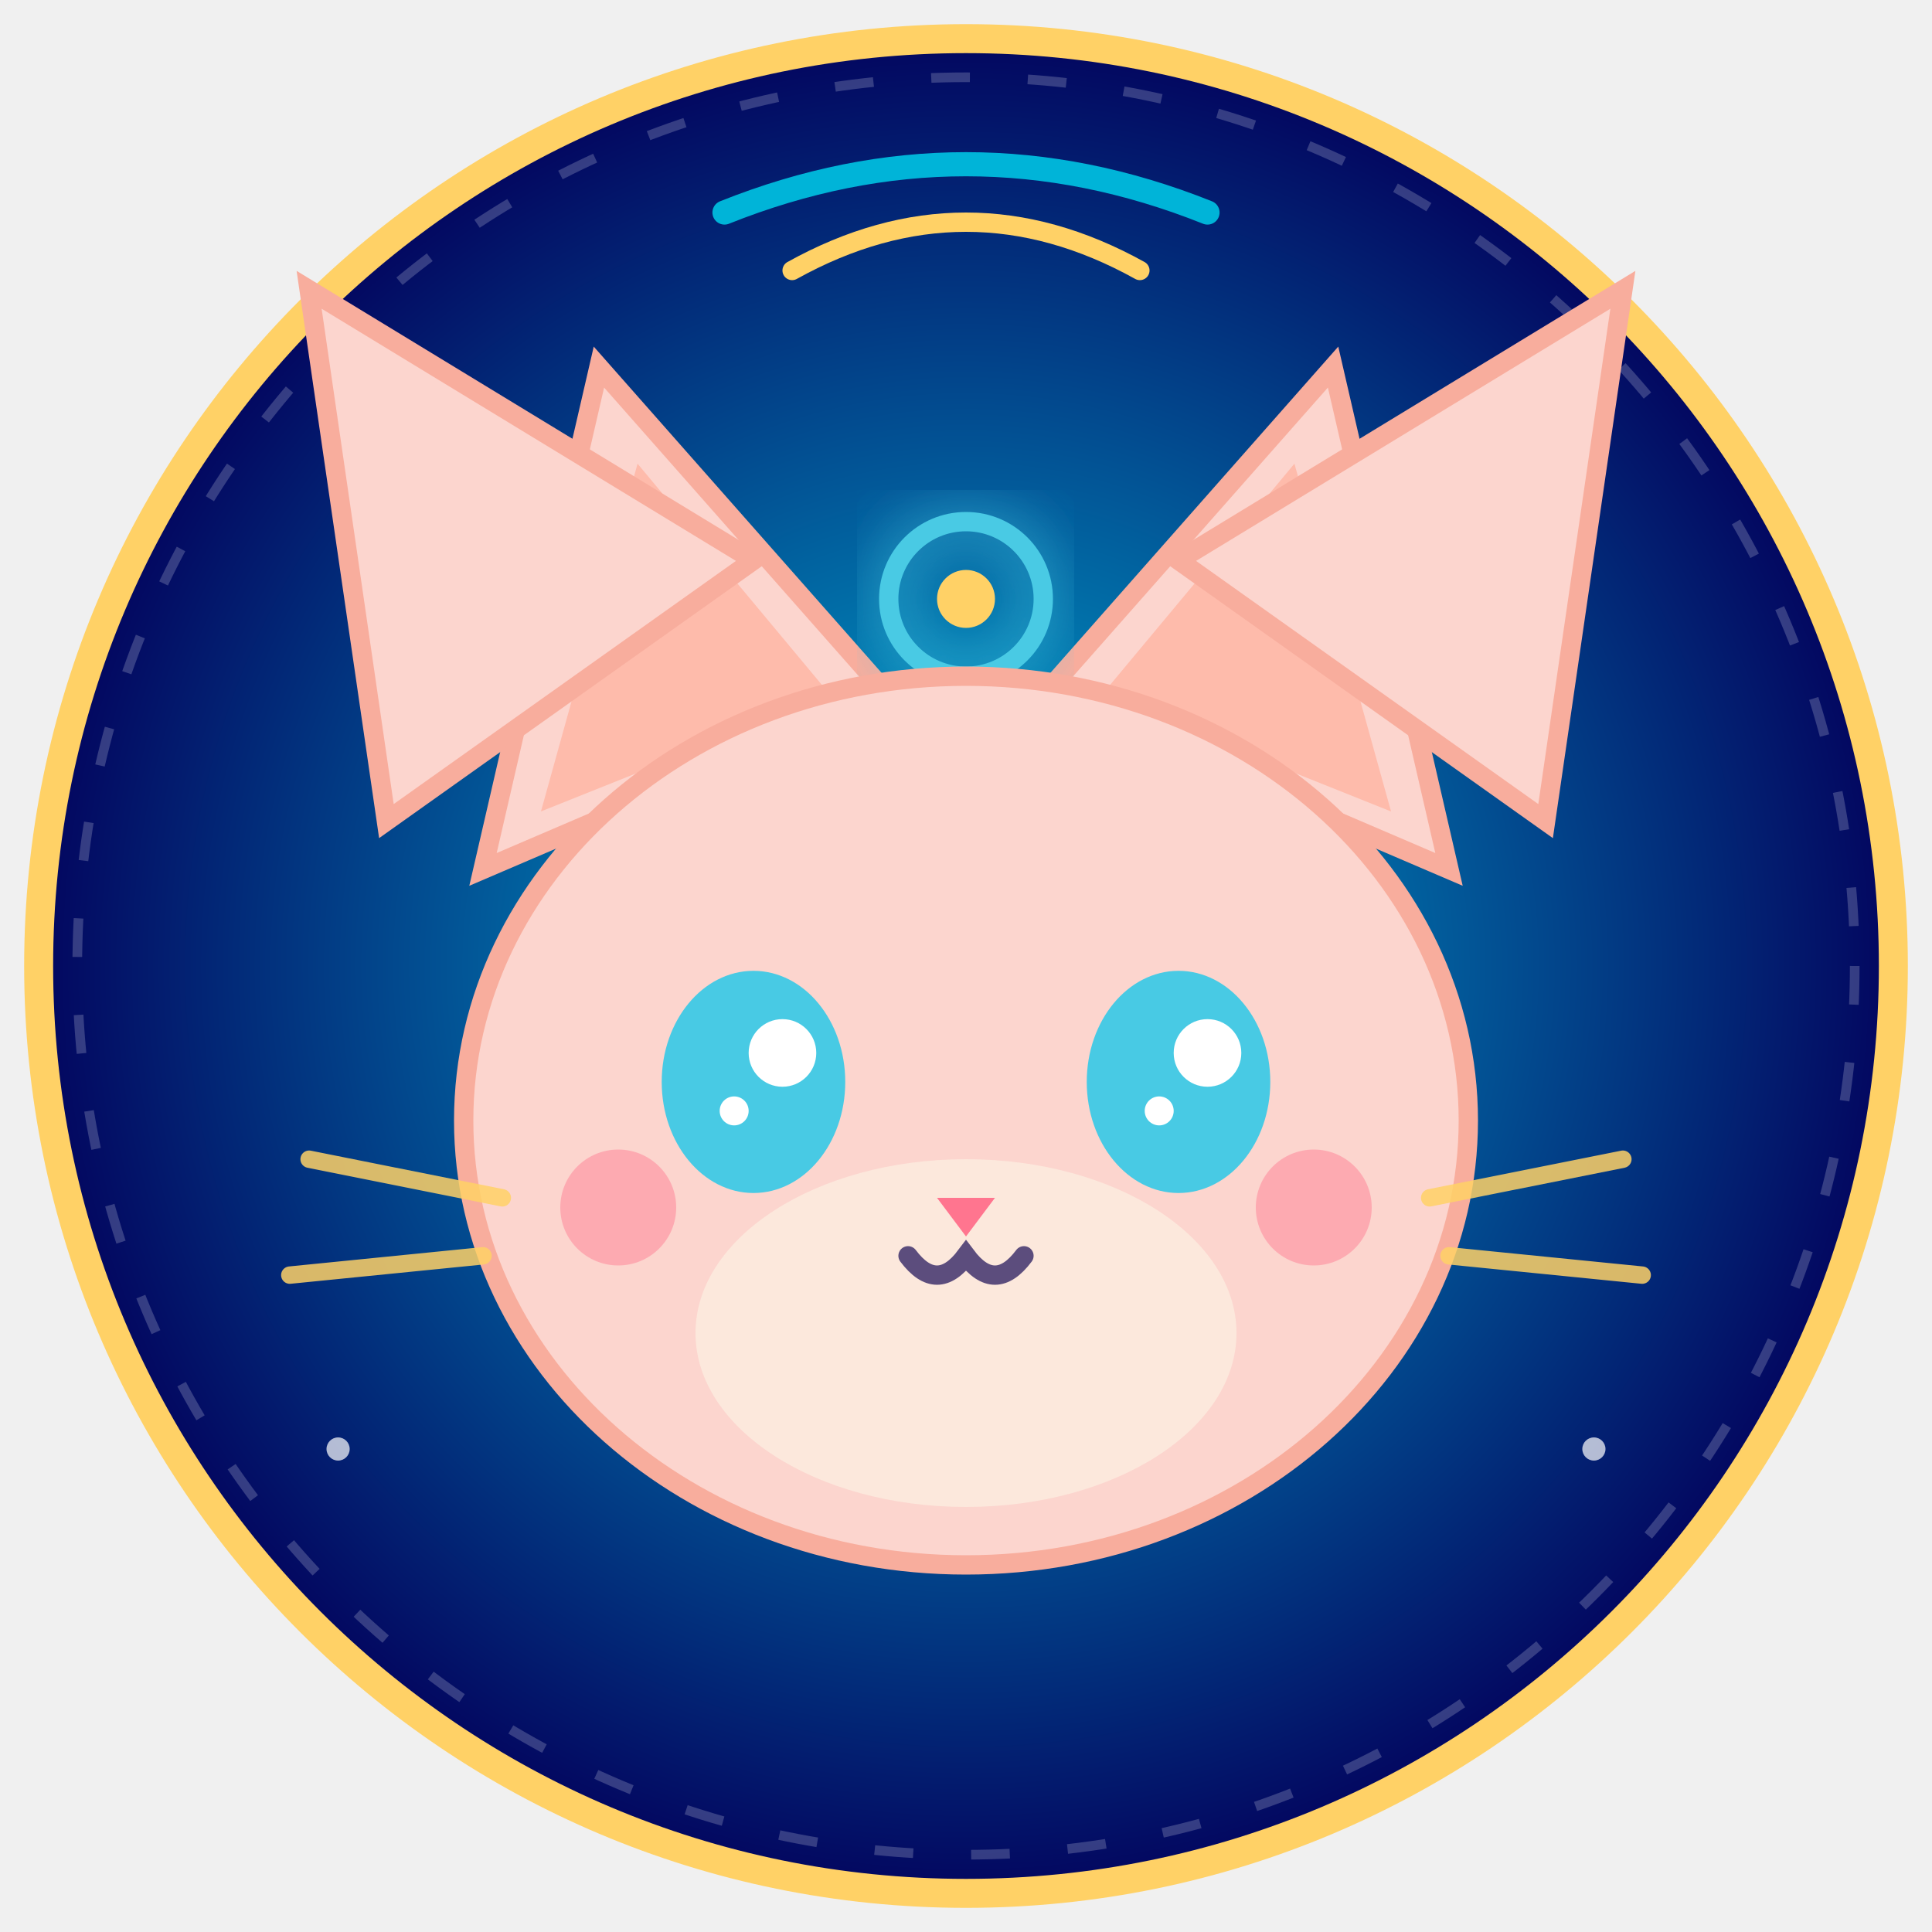
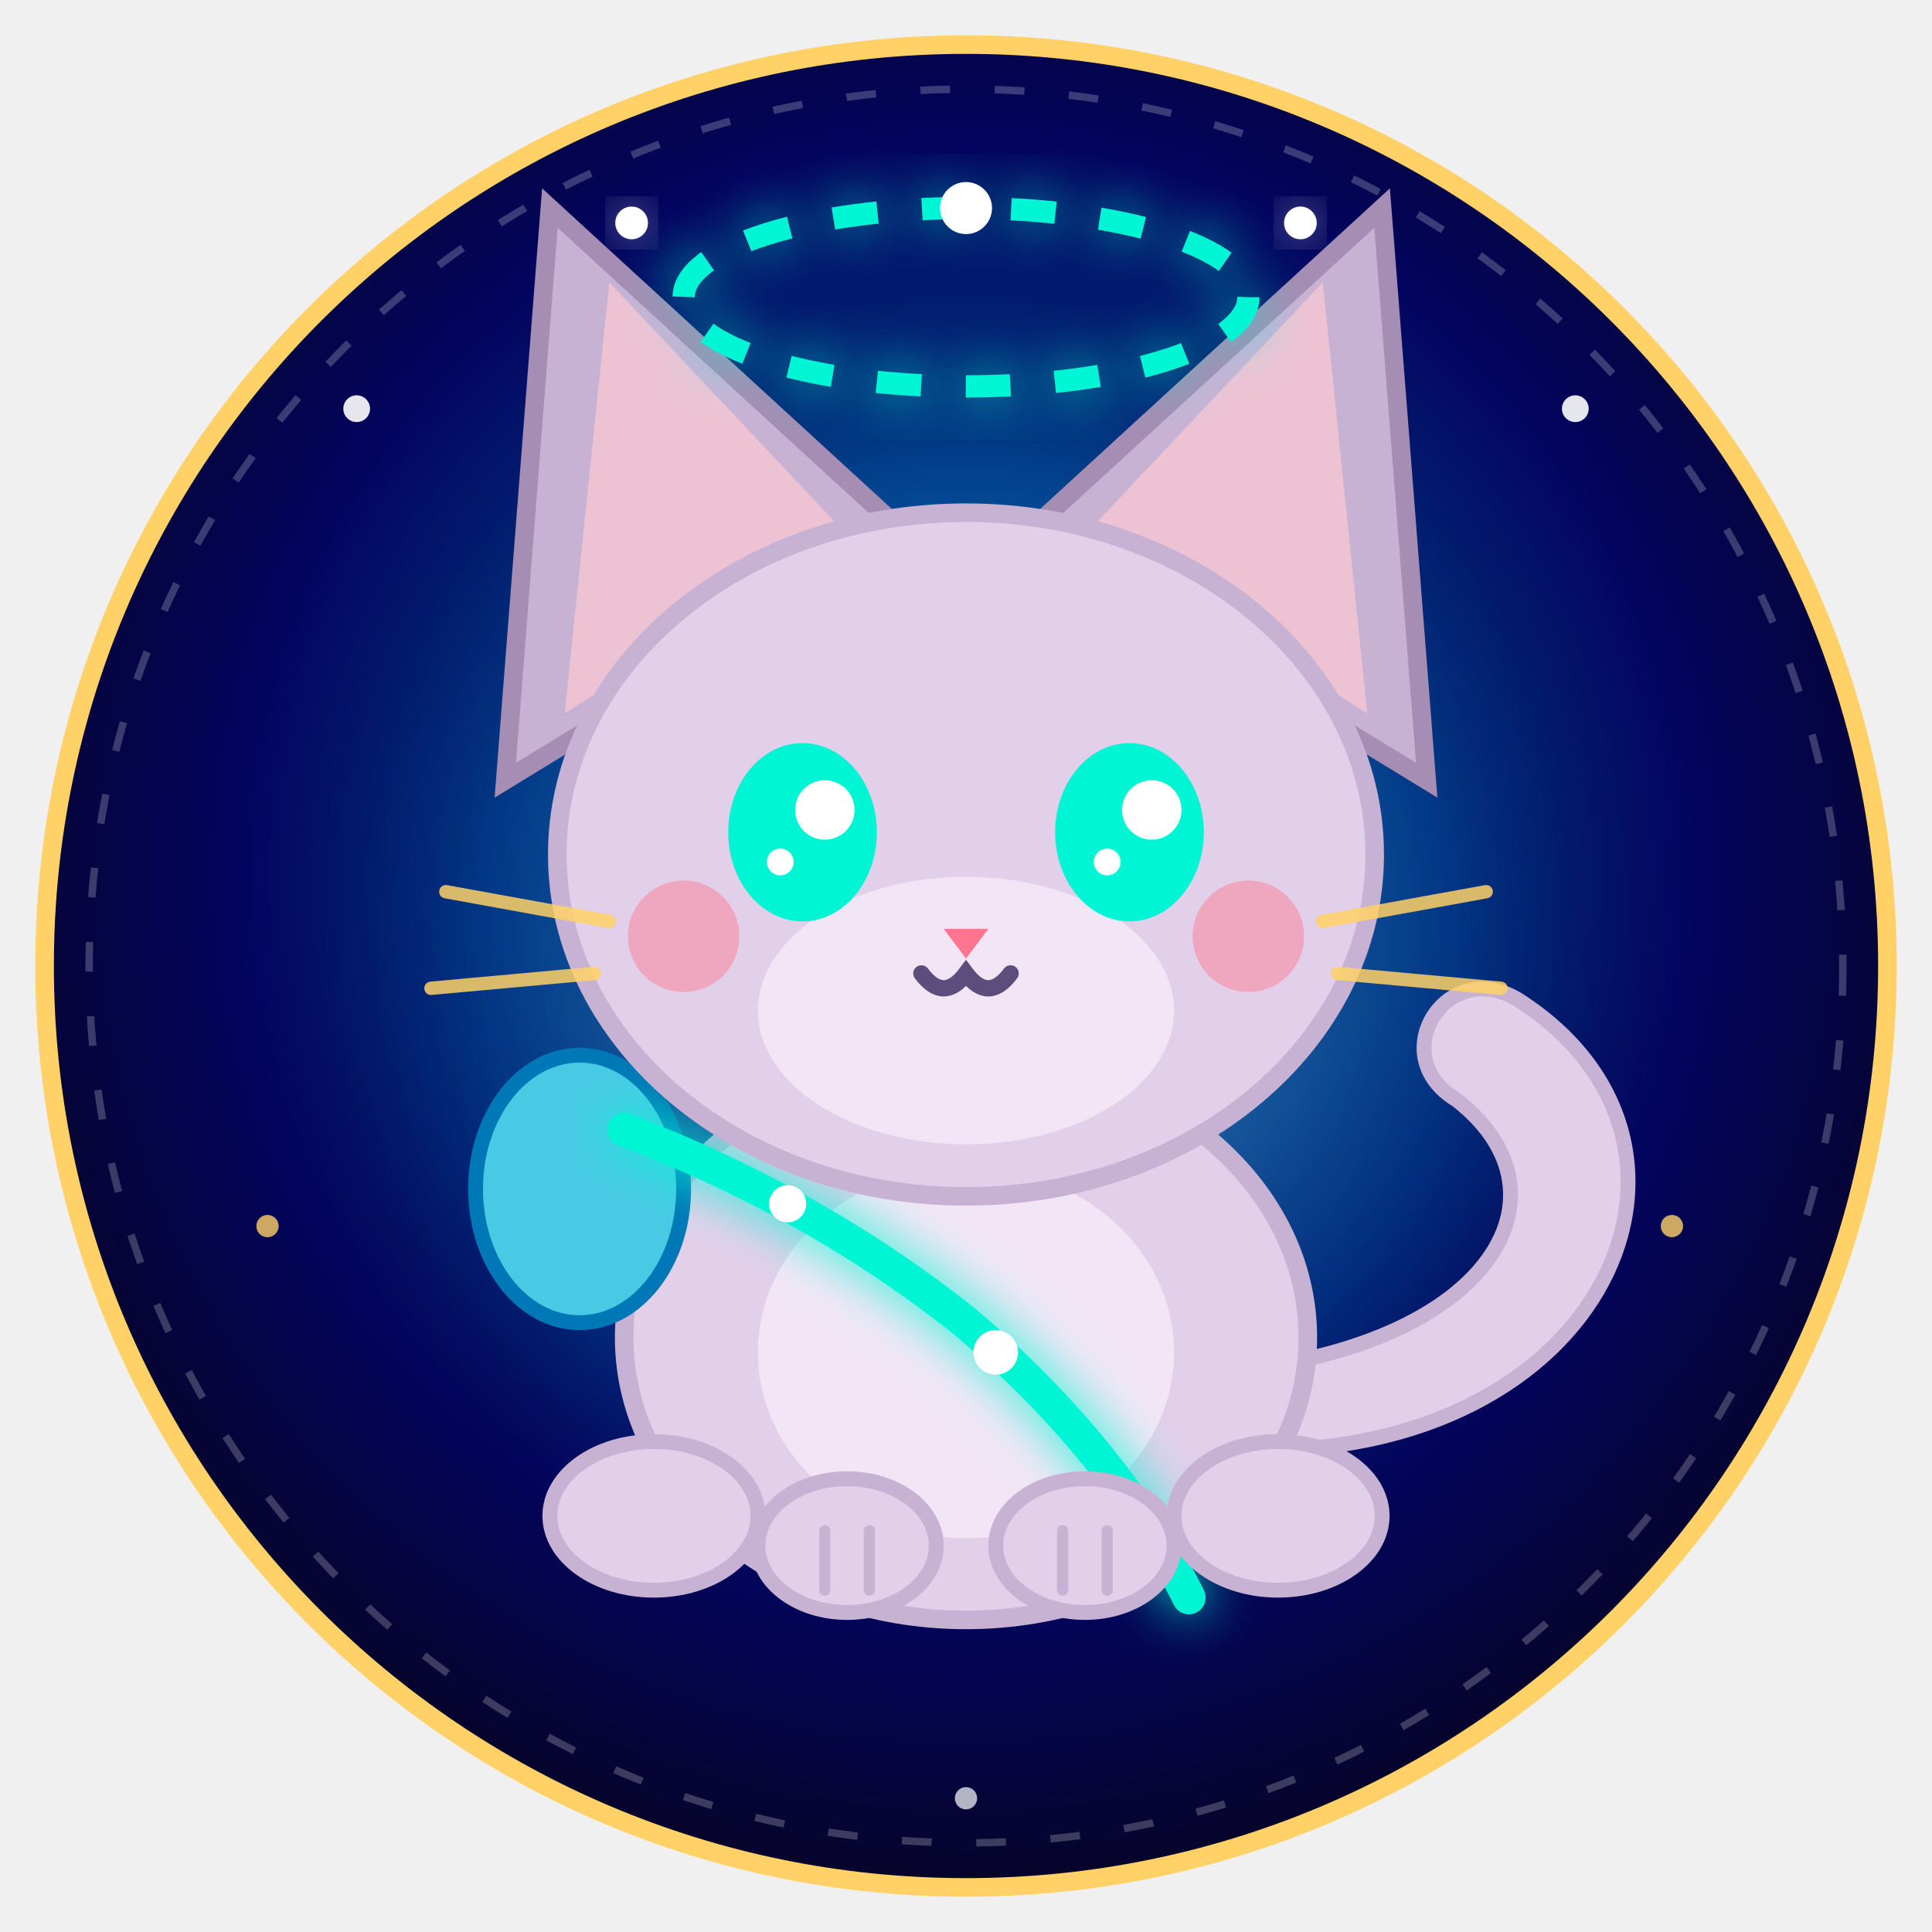
- <svg xmlns="http://www.w3.org/2000/svg" viewBox="0 0 200 200" width="200" height="200">
+ <svg xmlns="http://www.w3.org/2000/svg" viewBox="0 0 260 260" width="260" height="260">
  <defs>
-     <radialGradient id="bg-aquarius" cx="50%" cy="50%" r="50%">
-       <stop offset="0%" stop-color="#00b4d8" />
-       <stop offset="100%" stop-color="#03045e" />
+     <radialGradient id="bg-aquarius" cx="50%" cy="45%" r="60%">
+       <stop offset="0%" stop-color="#0077b6" />
+       <stop offset="65%" stop-color="#03045e" />
+       <stop offset="100%" stop-color="#080414" />
    </radialGradient>
-     <filter id="glow" x="-20%" y="-20%" width="140%" height="140%">
-       <feGaussianBlur stdDeviation="3" result="blur" />
+     <radialGradient id="aura-aquarius" cx="50%" cy="50%" r="50%">
+       <stop offset="0%" stop-color="#ffffff" stop-opacity="0.35" />
+       <stop offset="70%" stop-color="#0077b6" stop-opacity="0.15" />
+       <stop offset="100%" stop-color="#000000" stop-opacity="0" />
+     </radialGradient>
+     <filter id="glow" x="-30%" y="-30%" width="160%" height="160%">
+       <feGaussianBlur stdDeviation="3.5" result="blur" />
      <feComposite in="SourceGraphic" in2="blur" operator="over" />
    </filter>
  </defs>
-   <circle cx="100" cy="100" r="96" fill="url(#bg-aquarius)" stroke="#ffd166" stroke-width="3" />
-   <circle cx="100" cy="100" r="92" fill="none" stroke="rgba(255,255,255,0.2)" stroke-dasharray="4,6" />
-   <circle cx="45" cy="45" r="1.5" fill="#fff" opacity="0.8" />
-   <circle cx="155" cy="45" r="1.5" fill="#fff" opacity="0.8" />
-   <circle cx="35" cy="150" r="1.2" fill="#fff" opacity="0.7" />
-   <circle cx="165" cy="150" r="1.2" fill="#fff" opacity="0.7" />
-   <polygon points="50,90 62,38 92,72" fill="#fcd5ce" stroke="#f8ad9d" stroke-width="2" />
-   <polygon points="56,84 66,48 86,72" fill="#ffb4a2" opacity="0.8" />
-   <polygon points="150,90 138,38 108,72" fill="#fcd5ce" stroke="#f8ad9d" stroke-width="2" />
-   <polygon points="144,84 134,48 114,72" fill="#ffb4a2" opacity="0.8" />
-   <path d="M 40 85 L 32 30 L 78 58 Z" fill="#fcd5ce" stroke="#f8ad9d" stroke-width="2" />
-   <path d="M 160 85 L 168 30 L 122 58 Z" fill="#fcd5ce" stroke="#f8ad9d" stroke-width="2" />
-   <circle cx="100" cy="62" r="8" fill="none" stroke="#48cae4" stroke-width="2" filter="url(#glow)" />
-   <circle cx="100" cy="62" r="3" fill="#ffd166" />
-   <path d="M 75 22 Q 100 12 125 22" fill="none" stroke="#00b4d8" stroke-width="2.5" stroke-linecap="round" />
-   <path d="M 82 28 Q 100 18 118 28" fill="none" stroke="#ffd166" stroke-width="2" stroke-linecap="round" />
-   <ellipse cx="100" cy="116" rx="52" ry="46" fill="#fcd5ce" stroke="#f8ad9d" stroke-width="2" />
-   <ellipse cx="100" cy="138" rx="28" ry="18" fill="#fceade" opacity="0.9" />
-   <ellipse cx="78" cy="112" rx="9.5" ry="11.5" fill="#48cae4" />
-   <circle cx="81" cy="109" r="3.5" fill="#ffffff" />
-   <circle cx="76" cy="115" r="1.5" fill="#ffffff" />
-   <ellipse cx="122" cy="112" rx="9.5" ry="11.5" fill="#48cae4" />
-   <circle cx="125" cy="109" r="3.5" fill="#ffffff" />
-   <circle cx="120" cy="115" r="1.5" fill="#ffffff" />
-   <polygon points="97,124 103,124 100,128" fill="#ff758f" />
-   <path d="M 94 130 Q 97 134 100 130 Q 103 134 106 130" fill="none" stroke="#5c4d7d" stroke-width="2" stroke-linecap="round" />
-   <line x1="52" y1="124" x2="32" y2="120" stroke="#ffd166" stroke-width="1.8" stroke-linecap="round" opacity="0.85" />
-   <line x1="50" y1="130" x2="30" y2="132" stroke="#ffd166" stroke-width="1.8" stroke-linecap="round" opacity="0.85" />
-   <line x1="148" y1="124" x2="168" y2="120" stroke="#ffd166" stroke-width="1.8" stroke-linecap="round" opacity="0.85" />
-   <line x1="150" y1="130" x2="170" y2="132" stroke="#ffd166" stroke-width="1.8" stroke-linecap="round" opacity="0.85" />
-   <circle cx="64" cy="125" r="6" fill="#ff758f" opacity="0.45" />
-   <circle cx="136" cy="125" r="6" fill="#ff758f" opacity="0.45" />
+   <circle cx="130" cy="130" r="124" fill="url(#bg-aquarius)" stroke="#ffd166" stroke-width="2.5" />
+   <circle cx="130" cy="130" r="118" fill="none" stroke="rgba(255,255,255,0.22)" stroke-dasharray="4,6" />
+   <circle cx="130" cy="130" r="95" fill="url(#aura-aquarius)" />
+   <circle cx="48" cy="55" r="1.8" fill="#fff" opacity="0.9" />
+   <circle cx="212" cy="55" r="1.8" fill="#fff" opacity="0.9" />
+   <circle cx="36" cy="165" r="1.5" fill="#ffd166" opacity="0.8" />
+   <circle cx="225" cy="165" r="1.5" fill="#ffd166" opacity="0.8" />
+   <circle cx="85" cy="30" r="2.2" fill="#fff" filter="url(#glow)" />
+   <circle cx="175" cy="30" r="2.2" fill="#fff" filter="url(#glow)" />
+   <circle cx="130" cy="242" r="1.5" fill="#fff" opacity="0.7" />
+   <path d="M 165 195 C 215 198, 235 155, 205 135 C 195 128, 186 142, 196 148 C 214 162, 198 185, 155 185 Z" fill="#e2cfea" stroke="#c8b2d4" stroke-width="2" />
+   <ellipse cx="130" cy="180" rx="46" ry="38" fill="#e2cfea" stroke="#c8b2d4" stroke-width="2.5" />
+   <ellipse cx="130" cy="182" rx="28" ry="25" fill="#f3e8f7" opacity="0.92" />
+   <ellipse cx="78" cy="160" rx="14" ry="18" fill="#48cae4" stroke="#0077b6" stroke-width="2" />
+   <path d="M 84 152 Q 110 162 130 178 Q 150 195 160 215" fill="none" stroke="#00f5d4" stroke-width="4.5" stroke-linecap="round" filter="url(#glow)" />
+   <circle cx="106" cy="162" r="2.5" fill="#fff" />
+   <circle cx="134" cy="182" r="3" fill="#fff" />
+   <rect x="138" y="200" width="16" height="5" rx="2" fill="#00f5d4" />
+   <ellipse cx="88" cy="204" rx="14" ry="10" fill="#e2cfea" stroke="#c8b2d4" stroke-width="2" />
+   <ellipse cx="172" cy="204" rx="14" ry="10" fill="#e2cfea" stroke="#c8b2d4" stroke-width="2" />
+   <ellipse cx="114" cy="208" rx="12" ry="9" fill="#e2cfea" stroke="#c8b2d4" stroke-width="2" />
+   <ellipse cx="146" cy="208" rx="12" ry="9" fill="#e2cfea" stroke="#c8b2d4" stroke-width="2" />
+   <path d="M 111 206 L 111 214 M 117 206 L 117 214" stroke="#c8b2d4" stroke-width="1.5" stroke-linecap="round" />
+   <path d="M 143 206 L 143 214 M 149 206 L 149 214" stroke="#c8b2d4" stroke-width="1.5" stroke-linecap="round" />
+   <polygon points="76,95 86,45 116,72" fill="#e2cfea" stroke="#c8b2d4" stroke-width="2.5" />
+   <polygon points="84,88 92,54 110,74" fill="#ffb4a2" opacity="0.85" />
+   <polygon points="184,95 174,45 144,72" fill="#e2cfea" stroke="#c8b2d4" stroke-width="2.5" />
+   <polygon points="176,88 168,54 150,74" fill="#ffb4a2" opacity="0.85" />
+   <polygon points="68,105 74,28 122,72" fill="#c8b2d4" stroke="#a58db3" stroke-width="2.5" />
+   <polygon points="76,96 82,38 114,72" fill="#f3c6d3" opacity="0.85" />
+   <polygon points="192,105 186,28 138,72" fill="#c8b2d4" stroke="#a58db3" stroke-width="2.5" />
+   <polygon points="184,96 178,38 146,72" fill="#f3c6d3" opacity="0.85" />
+   <ellipse cx="130" cy="40" rx="38" ry="12" fill="none" stroke="#00f5d4" stroke-width="3" stroke-dasharray="6,6" filter="url(#glow)" />
+   <circle cx="130" cy="28" r="3.5" fill="#ffffff" />
+   <ellipse cx="130" cy="115" rx="55" ry="46" fill="#e2cfea" stroke="#c8b2d4" stroke-width="2.5" />
+   <ellipse cx="130" cy="136" rx="28" ry="18" fill="#f3e8f7" opacity="0.9" />
+   <ellipse cx="108" cy="112" rx="10" ry="12" fill="#00f5d4" />
+   <circle cx="111" cy="109" r="4" fill="#ffffff" />
+   <circle cx="105" cy="116" r="1.8" fill="#ffffff" />
+   <ellipse cx="152" cy="112" rx="10" ry="12" fill="#00f5d4" />
+   <circle cx="155" cy="109" r="4" fill="#ffffff" />
+   <circle cx="149" cy="116" r="1.8" fill="#ffffff" />
+   <polygon points="127,125 133,125 130,129" fill="#ff758f" />
+   <path d="M 124 131 Q 127 135 130 131 Q 133 135 136 131" fill="none" stroke="#5c4d7d" stroke-width="2.2" stroke-linecap="round" />
+   <circle cx="92" cy="126" r="7.5" fill="#ff758f" opacity="0.45" />
+   <circle cx="168" cy="126" r="7.5" fill="#ff758f" opacity="0.45" />
+   <line x1="82" y1="124" x2="60" y2="120" stroke="#ffd166" stroke-width="1.8" stroke-linecap="round" opacity="0.85" />
+   <line x1="80" y1="131" x2="58" y2="133" stroke="#ffd166" stroke-width="1.8" stroke-linecap="round" opacity="0.85" />
+   <line x1="178" y1="124" x2="200" y2="120" stroke="#ffd166" stroke-width="1.8" stroke-linecap="round" opacity="0.85" />
+   <line x1="180" y1="131" x2="202" y2="133" stroke="#ffd166" stroke-width="1.8" stroke-linecap="round" opacity="0.85" />
</svg>
